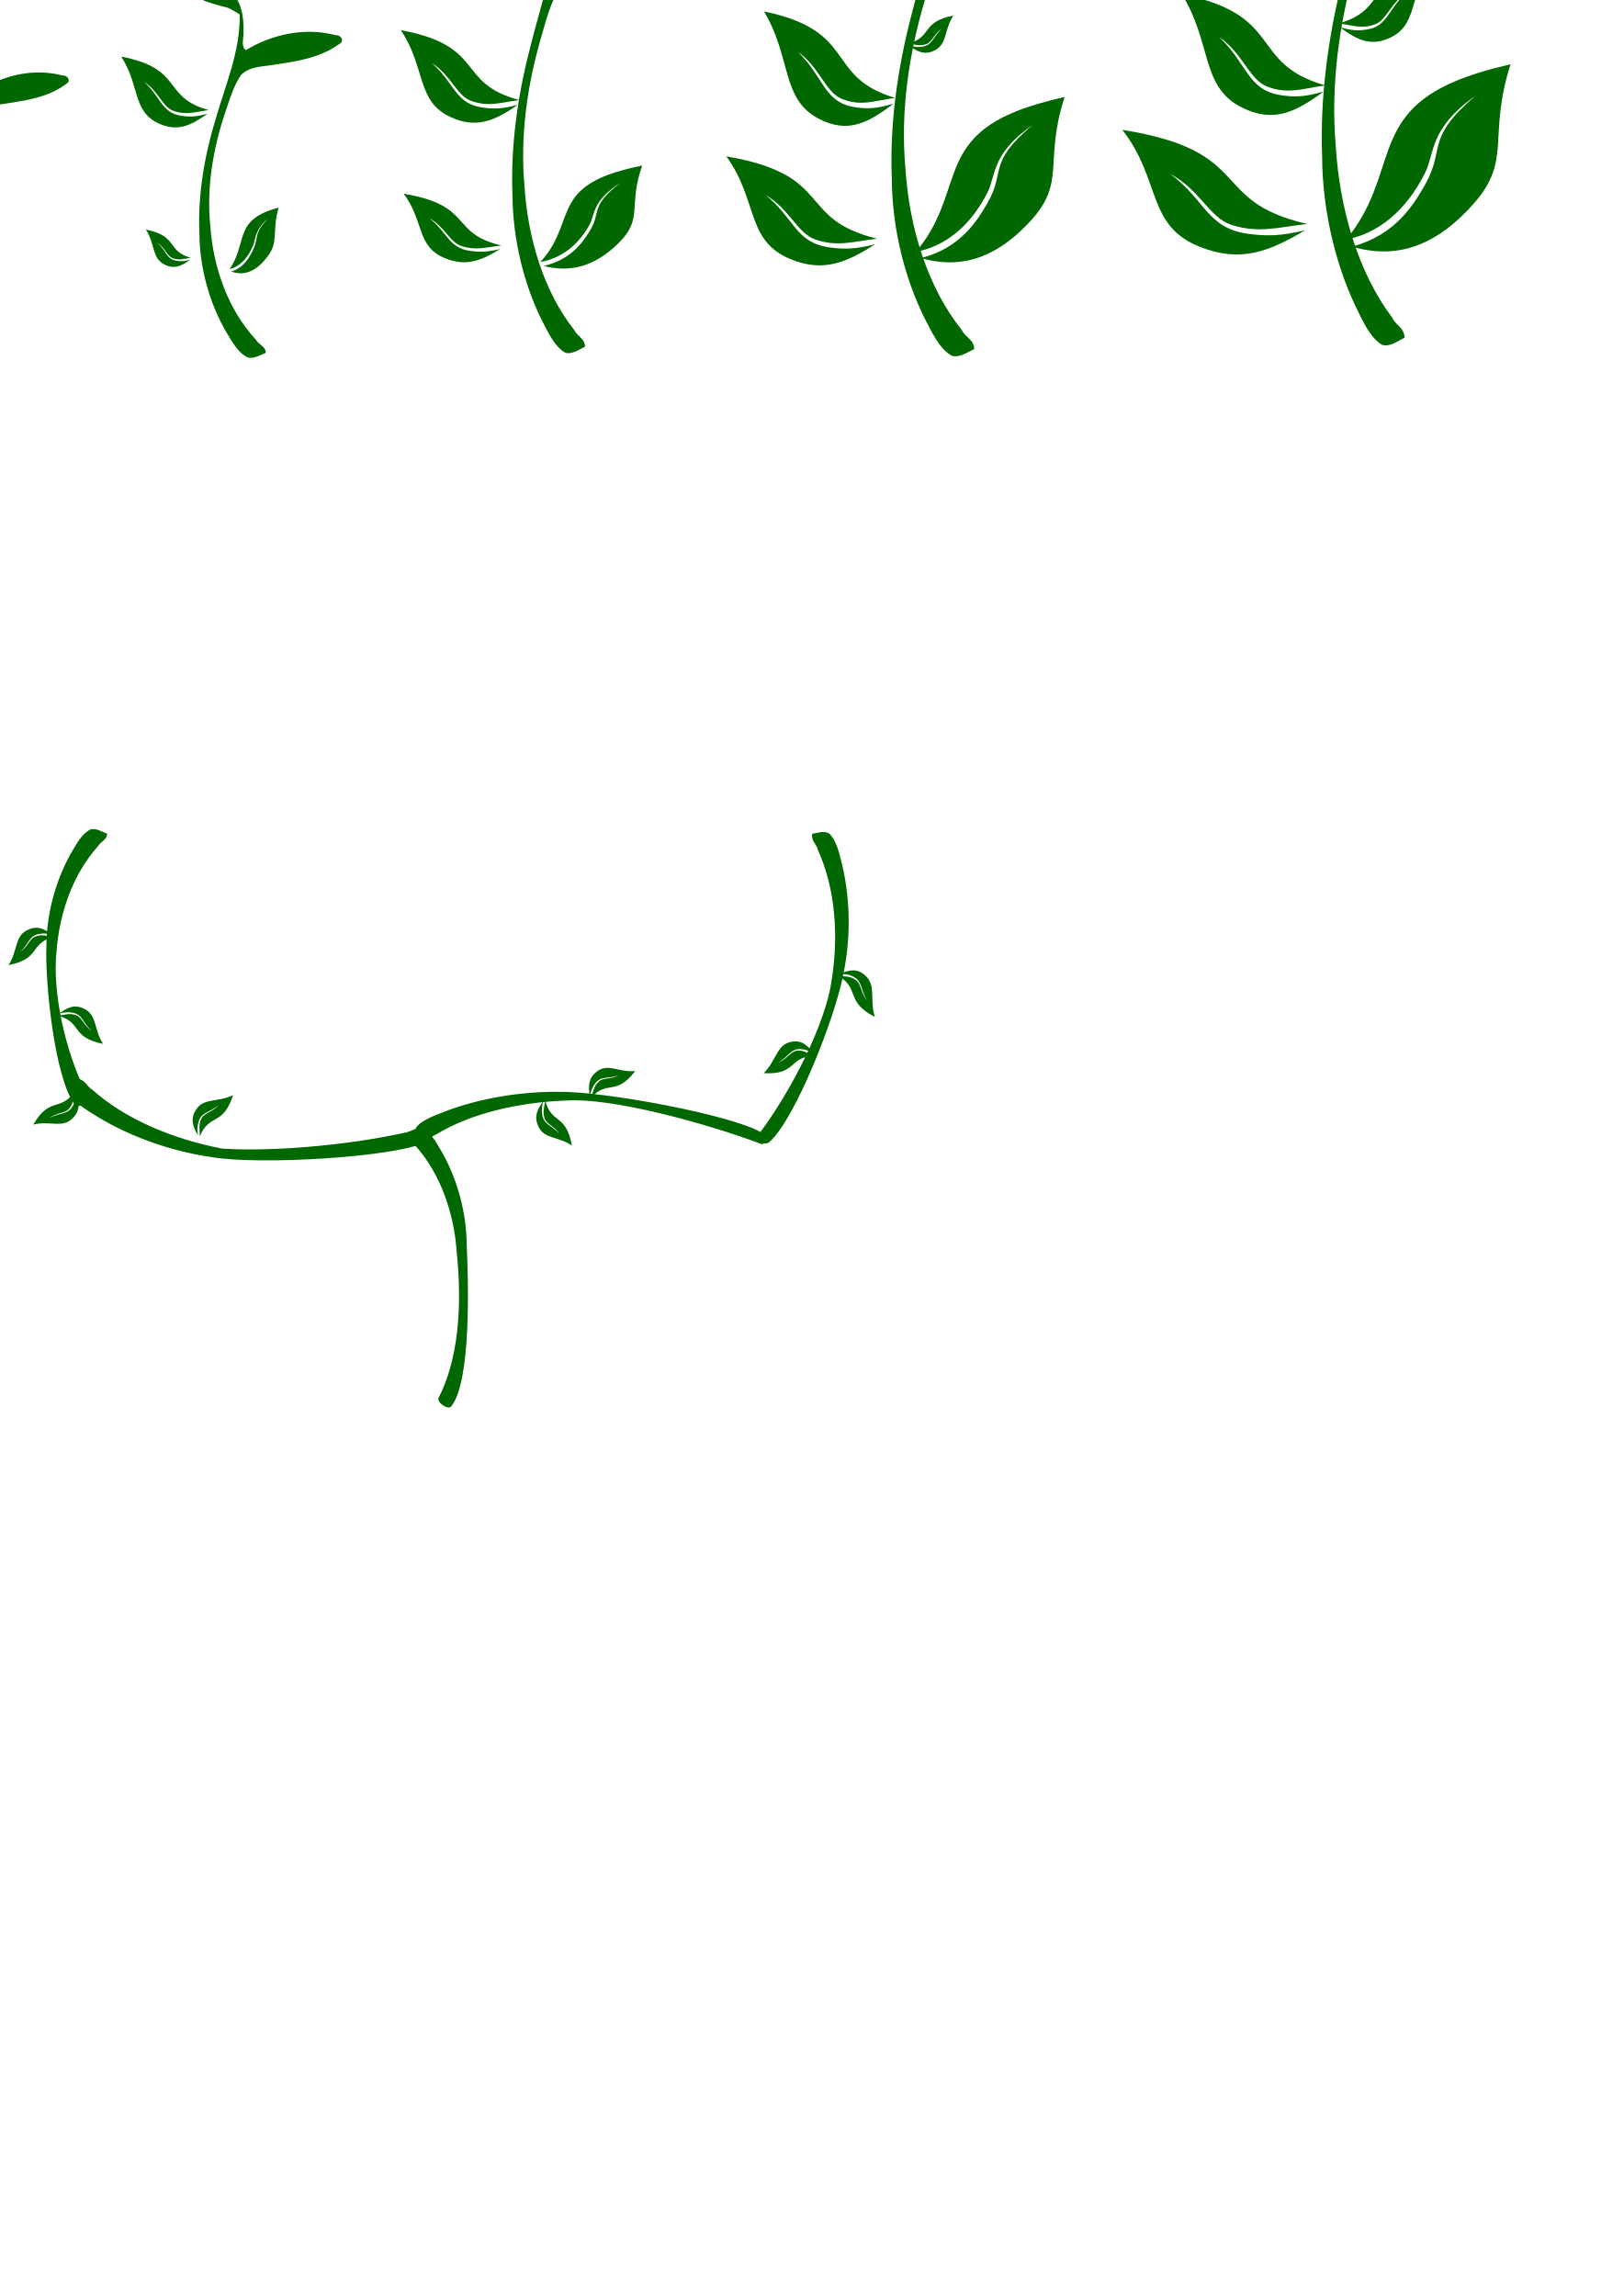
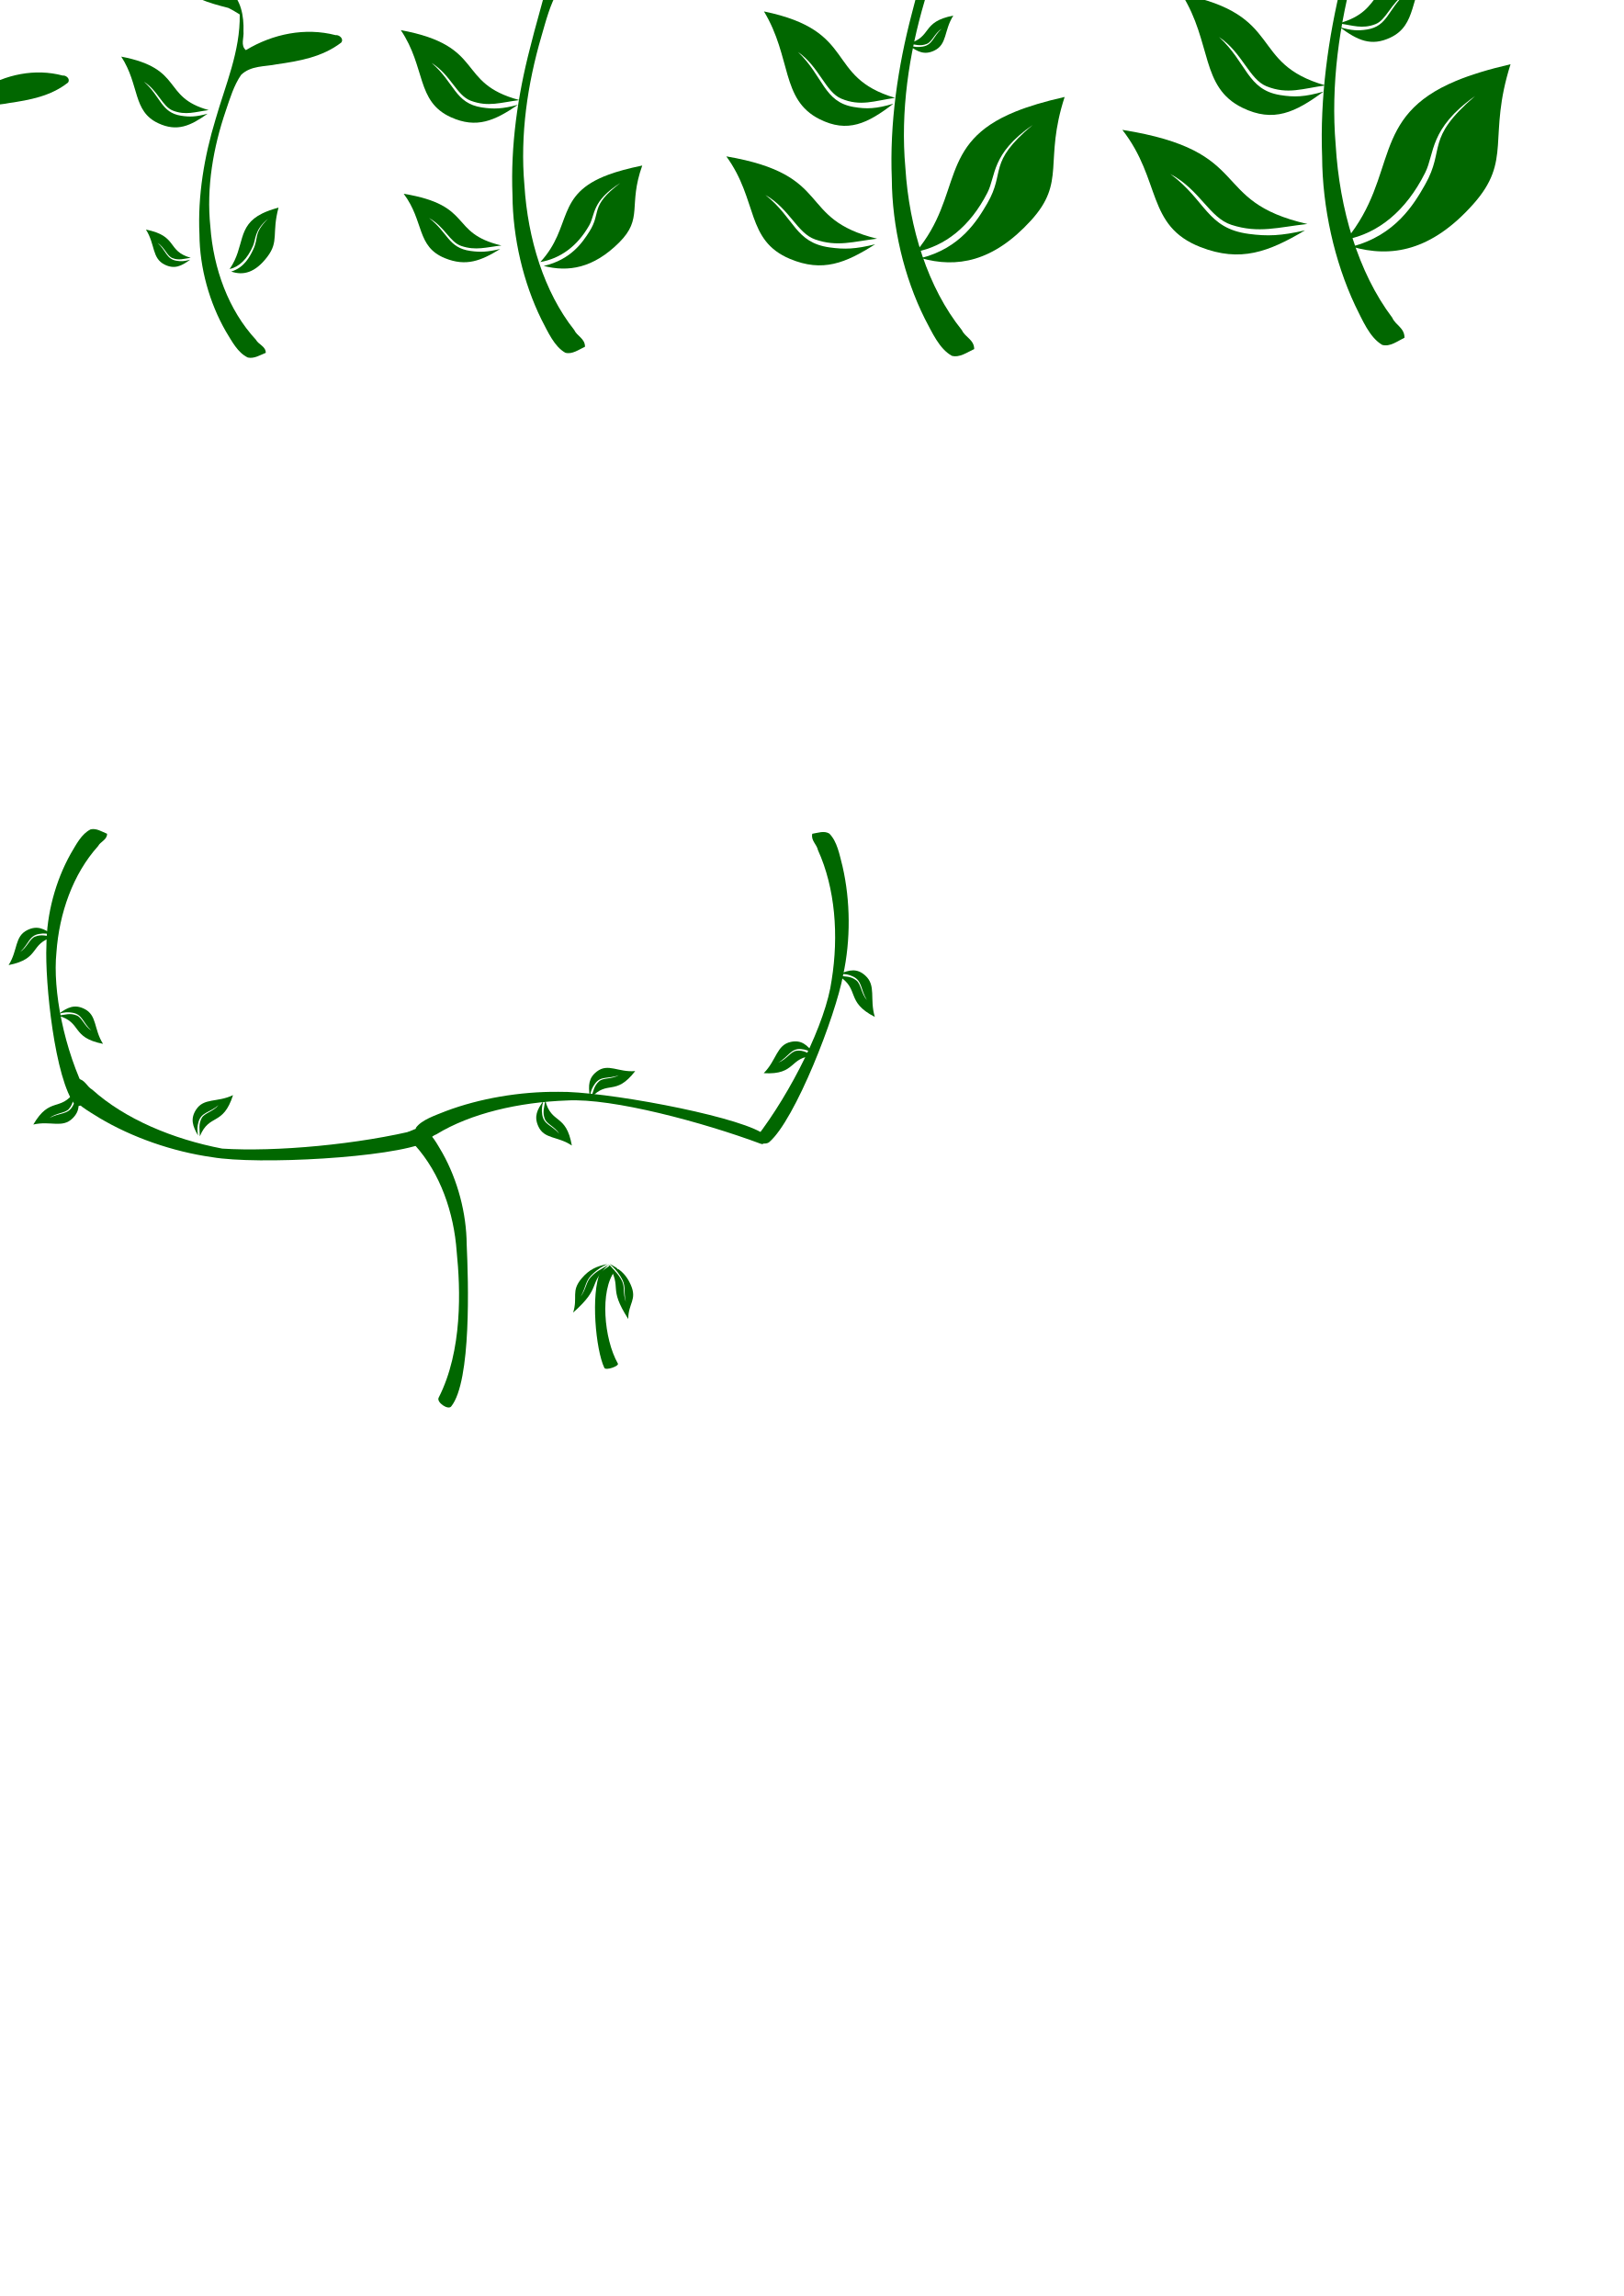
<svg xmlns="http://www.w3.org/2000/svg" width="210mm" height="297mm" viewBox="0 0 744.094 1052.362" id="svg2" version="1.1">
  <defs id="defs4" />
  <g id="layer1">
    <path style="fill:#016700" d="m -224.769,-331.904 c 2.913,21.319 21.6,17.481 25.094,29.86 -3.239,30.904 -15.605,60.49 -32.469,86.394 -12.796,16.088 -22.964,34.672 -26.616,55.083 -7.936,42.283 4.848,85.244 22.089,123.606 l 10.411,-4.96 c -9.218,-18.327 -14.518,-38.647 -19.81,-58.512 -8.642,-32.435 -8.237,-69.039 9.661,-98.374 12.299,-17.81 22.299,-37.213 28.85,-57.878 13.23,-11.863 34.456,4.4 52.481,-20.917 -11.441,-9.887 -25.681,-9.069 -33.555,-4.749 -7.265,3.288 -11.502,6.044 -14.53,9.899 2.387,-9.468 4.261,-19.137 4.519,-28.806 2.087,-10.925 2.09,-14.451 -4.593,-23.011 -3.344,-5.044 -11.623,-9.958 -21.539,-7.639 z" id="path4154" />
    <path style="fill:#016700" d="m -284.537,-270.269 c 12.671,18.981 7.666,36.284 25.248,44.311 12.937,5.906 22.061,1.809 33.798,-6.326 -7.801,2.105 -12.165,2.275 -18.17,1.347 -13.616,-2.106 -13.75,-12.603 -25.367,-22.648 9.686,6.065 12.588,16.513 19.75,19.225 8.834,3.345 15.175,0.86 24.546,-0.328 -32.371,-8.636 -16.538,-27.53 -59.803,-35.582 z" id="path4152" />
    <path style="fill:#016700" d="m -345.054,-178.302 c 22.14,27.707 12.238,48.705 34.329,58.691 17.814,8.052 27.24,1.565 40.736,-5.318 0,0 -21.67,1.551 -32.048,-6.858 -10.286,-8.335 -2.367,-20.075 -29.08,-40.269 24.211,15.713 22.205,30.323 29.092,37.46 9.453,9.796 32.776,5.335 32.776,5.335 -33.703,-3.694 -24.037,-60.864 -75.802,-49.038 z" id="path4150" />
    <path style="fill:#016700" d="m -196.517,-195.86 c -38.287,18.752 -25.139,48.818 -48.425,82.399 13.943,-3.205 26.265,-14.656 34.78,-34.707 4.302,-10.13 1.672,-22.769 22.043,-39.83 -22.308,22.537 -12.939,27.1 -22.107,46.091 -4.728,9.794 -12.942,26.265 -32.313,32.113 17.447,5.985 35.215,2.212 53.55,-22.015 17.408,-23.002 6.197,-34.506 16.468,-72.679 -9.89,2.699 -17.732,5.56 -23.997,8.628 z" id="path2985" />
    <path style="fill:#016700" d="m -129.353,53.387 c -1.323,0.134 -2.701,-0.002 -3.965,0.49 4.841,4.976 11.817,6.749 18.361,8.256 1.345,0.606 2.653,1.29 3.924,2.039 0.214,11.459 -4.933,21.979 -8.297,32.675 -3.849,11.475 -6.122,23.744 -5.495,35.717 0.076,10.384 3.392,21.286 9.076,30.232 2.042,3.016 4.005,6.558 7.485,8.067 2.168,0.44 4.18,-0.76 6.151,-1.464 -0.017,-2.04 -2.476,-2.536 -3.389,-4.081 -9.404,-9.203 -14.538,-22.139 -15.583,-35.131 -1.408,-12.257 0.98,-24.652 5.296,-36.118 1.43,-3.821 2.743,-7.84 5.229,-11.11 3.362,-2.949 8.127,-2.515 12.25,-3.295 7.616,-0.987 15.578,-2.241 22.015,-6.741 1.035,-1.202 -0.762,-2.496 -1.936,-2.32 -10.344,-2.441 -21.445,-0.412 -30.693,4.663 -1.925,-1.409 -0.602,-3.94 -0.826,-5.878 0.18,-4.652 -0.848,-10.111 -5.066,-12.791 -4.324,-2.664 -9.553,-3.308 -14.538,-3.209 z" id="path4154-8" />
    <path style="fill:#016700" d="m -33.812,10.728 c -1.62,0.186 -3.307,-0.003 -4.854,0.681 5.926,6.91 14.467,9.373 22.479,11.466 1.646,0.842 3.248,1.792 4.804,2.832 0.261,15.914 -6.04,30.524 -10.158,45.379 -4.712,15.936 -7.495,32.976 -6.727,49.603 0.093,14.421 4.153,29.562 11.111,41.986 2.5,4.189 4.903,9.108 9.164,11.204 2.654,0.611 5.117,-1.056 7.53,-2.033 -0.021,-2.833 -3.031,-3.522 -4.149,-5.668 -11.513,-12.78 -17.799,-30.747 -19.077,-48.79 -1.724,-17.023 1.2,-34.236 6.484,-50.16 1.75,-5.306 3.359,-10.888 6.401,-15.429 4.116,-4.095 9.95,-3.493 14.997,-4.577 C 13.517,45.85 23.264,44.109 31.145,37.859 32.412,36.19 30.212,34.392 28.775,34.637 16.111,31.247 2.52,34.066 -8.801,41.114 -11.158,39.156 -9.538,35.642 -9.812,32.95 -9.592,26.489 -10.851,18.908 -16.014,15.186 c -5.294,-3.7 -11.695,-4.595 -17.798,-4.457 z" id="path4154-8-0" />
    <path style="fill:#016700" d="m -44.895,57.381 c 4.346,6.893 2.629,13.176 8.659,16.09 4.437,2.145 7.567,0.657 11.592,-2.297 -2.676,0.764 -4.172,0.826 -6.232,0.489 -4.67,-0.765 -4.716,-4.577 -8.7,-8.224 3.322,2.202 4.318,5.996 6.774,6.981 3.03,1.215 5.205,0.312 8.419,-0.119 -11.103,-3.136 -5.672,-9.997 -20.511,-12.921 z" id="path4152-7" />
    <path style="fill:#016700" d="m 85.338,-9.271 c -1.772,0.197 -3.616,-0.003 -5.308,0.723 6.48,7.334 15.82,9.947 24.58,12.168 1.8,0.893 3.552,1.902 5.253,3.005 0.286,16.889 -6.604,32.394 -11.107,48.158 -5.153,16.912 -8.196,34.995 -7.356,52.641 0.102,15.304 4.541,31.372 12.15,44.557 2.733,4.446 5.361,9.666 10.02,11.89 2.902,0.649 5.595,-1.12 8.234,-2.158 -0.023,-3.006 -3.315,-3.738 -4.537,-6.015 -12.59,-13.563 -19.462,-32.629 -20.861,-51.778 -1.885,-18.065 1.312,-36.333 7.09,-53.232 1.914,-5.631 3.673,-11.555 6.999,-16.374 4.501,-4.346 10.88,-3.707 16.399,-4.857 10.196,-1.455 20.854,-3.302 29.472,-9.936 1.385,-1.771 -1.02,-3.679 -2.592,-3.419 -13.847,-3.597 -28.709,-0.607 -41.088,6.873 -2.578,-2.077 -0.805,-5.806 -1.105,-8.663 C 111.822,7.455 110.446,-0.59 104.8,-4.541 99.012,-8.467 92.011,-9.417 85.338,-9.271 Z" id="path4154-8-0-4" />
    <path style="fill:#016700" d="m 55.568,25.954 c 8.492,13.071 5.137,24.987 16.921,30.514 8.67,4.067 14.785,1.245 22.651,-4.356 -5.228,1.449 -8.153,1.567 -12.178,0.927 -9.126,-1.45 -9.215,-8.679 -17.001,-15.596 6.492,4.177 8.437,11.372 13.236,13.239 5.92,2.304 10.17,0.592 16.451,-0.226 C 73.953,44.509 84.564,31.498 55.569,25.953 Z" id="path4152-7-4" />
    <path style="fill:#016700" d="m 66.887,105.239 c 4.346,6.893 2.629,13.176 8.659,16.09 4.437,2.145 7.567,0.657 11.592,-2.297 -2.676,0.764 -4.172,0.826 -6.232,0.489 -4.67,-0.765 -4.716,-4.577 -8.7,-8.224 3.322,2.202 4.318,5.996 6.774,6.981 3.03,1.215 5.205,0.312 8.419,-0.119 -11.103,-3.136 -5.672,-9.997 -20.511,-12.921 z" id="path4152-7-9" />
    <path style="fill:#016700" d="m 120.21,97.825 c -11.854,5.806 -7.783,15.114 -14.992,25.511 4.317,-0.992 8.132,-4.538 10.768,-10.745 1.332,-3.136 0.518,-7.049 6.825,-12.332 -6.907,6.977 -4.006,8.39 -6.844,14.27 -1.464,3.032 -4.007,8.132 -10.004,9.942 5.402,1.853 10.902,0.685 16.579,-6.816 5.39,-7.121 1.919,-10.683 5.098,-22.501 -3.062,0.835 -5.49,1.721 -7.429,2.671 z" id="path2985-2" />
    <path style="fill:#016700" d="m 228.229,-59.981 c -1.936,0.252 -3.953,-0.004 -5.802,0.925 7.083,9.389 17.292,12.735 26.868,15.578 1.968,1.144 3.882,2.435 5.742,3.848 0.313,21.623 -7.219,41.473 -12.141,61.656 -5.632,21.653 -8.959,44.804 -8.04,67.395 0.111,19.594 4.964,40.165 13.281,57.045 2.988,5.692 5.86,12.375 10.953,15.222 3.172,0.831 6.116,-1.434 9,-2.763 -0.025,-3.849 -3.623,-4.786 -4.959,-7.701 -13.761,-17.365 -21.274,-41.775 -22.802,-66.29 -2.06,-23.129 1.434,-46.516 7.75,-68.152 2.092,-7.21 4.014,-14.794 7.651,-20.963 4.92,-5.564 11.892,-4.746 17.925,-6.218 11.144,-1.863 22.795,-4.228 32.215,-12.72 1.514,-2.267 -1.115,-4.711 -2.833,-4.377 -15.136,-4.606 -31.381,-0.777 -44.912,8.799 -2.817,-2.66 -0.88,-7.434 -1.208,-11.092 0.263,-8.778 -1.242,-19.078 -7.413,-24.137 -6.327,-5.027 -13.979,-6.243 -21.273,-6.056 z" id="path4154-8-0-4-1" />
    <path style="fill:#016700" d="m 183.679,13.811 c 11.519,17.101 6.969,32.69 22.952,39.921 11.761,5.321 20.055,1.629 30.725,-5.699 -7.092,1.896 -11.059,2.05 -16.518,1.213 -12.378,-1.897 -12.5,-11.355 -23.061,-20.404 8.806,5.464 11.444,14.877 17.954,17.32 8.03,3.014 13.795,0.775 22.314,-0.295 -29.427,-7.781 -15.034,-24.803 -54.365,-32.057 z" id="path4152-7-4-5" />
    <path style="fill:#016700" d="m 184.998,88.81 c 9.492,12.649 5.742,24.18 18.912,29.529 9.691,3.936 16.526,1.205 25.317,-4.215 -5.844,1.403 -9.113,1.516 -13.611,0.897 -10.2,-1.403 -10.3,-8.399 -19.002,-15.092 7.256,4.042 9.43,11.004 14.794,12.811 6.617,2.229 11.367,0.573 18.387,-0.218 C 205.548,106.766 217.408,94.175 185,88.81 Z" id="path4152-7-9-3" />
    <path style="fill:#016700" d="m 278.846,80.062 c -24.693,9.113 -16.213,23.724 -31.231,40.044 8.992,-1.557 16.939,-7.123 22.431,-16.867 2.775,-4.923 1.078,-11.065 14.217,-19.357 -14.387,10.952 -8.345,13.17 -14.258,22.399 -3.049,4.76 -8.347,12.764 -20.84,15.606 11.252,2.909 22.711,1.075 34.537,-10.699 11.227,-11.178 3.997,-16.769 10.621,-35.32 -6.378,1.311 -11.436,2.702 -15.477,4.193 z" id="path2985-2-1" />
    <path style="fill:#016700" d="m 401.162,-85.693 c -2.2,0.283 -4.491,-0.004 -6.592,1.038 8.048,10.538 19.648,14.293 30.528,17.484 2.236,1.284 4.411,2.733 6.524,4.318 0.355,24.268 -8.202,46.547 -13.795,69.198 -6.399,24.302 -10.179,50.285 -9.136,75.64 0.127,21.991 5.64,45.079 15.09,64.024 3.395,6.388 6.658,13.889 12.445,17.085 3.604,0.932 6.949,-1.61 10.226,-3.101 -0.029,-4.32 -4.117,-5.371 -5.634,-8.643 -15.636,-19.489 -24.172,-46.886 -25.908,-74.4 -2.341,-25.958 1.629,-52.207 8.805,-76.49 2.377,-8.092 4.561,-16.604 8.693,-23.528 5.59,-6.245 13.512,-5.327 20.367,-6.979 12.663,-2.091 25.901,-4.745 36.603,-14.276 1.72,-2.545 -1.267,-5.287 -3.219,-4.912 -17.198,-5.169 -35.655,-0.872 -51.03,9.876 -3.201,-2.985 -1,-8.343 -1.373,-12.448 0.299,-9.852 -1.411,-21.413 -8.423,-27.089 -7.189,-5.642 -15.883,-7.006 -24.171,-6.797 z" id="path4154-8-0-4-1-9" />
    <path style="fill:#016700" d="m 350.108,5.24 c 12.73,21.131 7.701,40.392 25.364,49.328 12.997,6.575 22.163,2.013 33.954,-7.042 -7.837,2.343 -12.221,2.533 -18.254,1.499 -13.679,-2.344 -13.814,-14.03 -25.484,-25.212 9.731,6.752 12.646,18.383 19.841,21.401 8.875,3.724 15.245,0.958 24.659,-0.365 -32.521,-9.614 -16.614,-30.648 -60.079,-39.61 z" id="path4152-7-4-5-9" />
    <path style="fill:#016700" d="m 332.856,71.667 c 14.637,20.133 8.855,38.485 29.165,46.999 14.944,6.264 25.484,1.918 39.042,-6.709 -9.012,2.232 -14.053,2.413 -20.989,1.428 -15.729,-2.234 -15.884,-13.368 -29.303,-24.021 11.189,6.433 14.542,17.515 22.814,20.391 10.204,3.548 17.53,0.913 28.355,-0.348 -37.394,-9.16 -19.104,-29.2 -69.081,-37.74 z" id="path4152-7-9-3-6" />
    <path style="fill:#016700" d="m 465.317,51.169 c -36.021,14.625 -23.651,38.075 -45.559,64.265 13.118,-2.499 24.71,-11.431 32.722,-27.069 4.048,-7.901 1.573,-17.758 20.739,-31.065 -20.988,17.577 -12.174,21.136 -20.799,35.948 -4.448,7.638 -12.176,20.485 -30.401,25.046 16.415,4.668 33.131,1.725 50.381,-17.17 16.378,-17.94 5.83,-26.912 15.493,-56.684 -9.305,2.105 -16.682,4.336 -22.577,6.729 z" id="path2985-2-1-3" />
    <path style="fill:#016700" d="m 436.879,7.15 c -4.381,6.871 -2.696,13.162 -8.741,16.046 -4.448,2.122 -7.57,0.619 -11.58,-2.355 2.672,0.778 4.168,0.847 6.229,0.52 4.674,-0.741 4.739,-4.553 8.742,-8.18 -3.333,2.186 -4.348,5.974 -6.809,6.947 -3.036,1.2 -5.206,0.286 -8.418,-0.161 11.118,-3.08 5.723,-9.968 20.576,-12.817 z" id="path4152-7-9-7" />
    <path style="fill:#016700" d="m 598.36,-106.406 c -2.2,0.301 -4.491,-0.005 -6.592,1.104 8.048,11.203 19.648,15.195 30.528,18.587 2.236,1.365 4.411,2.905 6.524,4.591 0.355,25.8 -8.202,49.484 -13.795,73.565 -6.399,25.835 -10.179,53.458 -9.136,80.414 0.127,23.379 5.64,47.924 15.09,68.064 3.395,6.791 6.658,14.766 12.445,18.163 3.604,0.991 6.949,-1.711 10.226,-3.296 -0.029,-4.592 -4.117,-5.71 -5.634,-9.189 -15.636,-20.719 -24.172,-49.844 -25.908,-79.095 -2.341,-27.597 1.629,-55.501 8.805,-81.317 2.377,-8.603 4.561,-17.652 8.693,-25.012 5.59,-6.639 13.512,-5.663 20.367,-7.42 12.663,-2.223 25.901,-5.044 36.603,-15.177 1.72,-2.705 -1.267,-5.62 -3.219,-5.222 -17.198,-5.495 -35.655,-0.927 -51.03,10.499 -3.201,-3.173 -1,-8.87 -1.373,-13.234 0.299,-10.474 -1.411,-22.764 -8.423,-28.799 -7.189,-5.998 -15.883,-7.448 -24.171,-7.226 z" id="path4154-8-0-4-1-9-8" />
    <path style="fill:#016700" d="m 541.591,-2.618 c 13.941,22.282 8.434,42.593 27.777,52.015 14.233,6.933 24.271,2.123 37.183,-7.425 -8.583,2.471 -13.384,2.671 -19.99,1.581 -14.98,-2.472 -15.128,-14.795 -27.908,-26.585 10.657,7.12 13.849,19.384 21.728,22.568 9.719,3.927 16.695,1.01 27.005,-0.385 C 571.772,29.013 589.191,6.833 541.593,-2.618 Z" id="path4152-7-4-5-9-0" />
    <path style="fill:#016700" d="m 514.339,59.525 c 17.967,23.011 10.869,43.987 35.799,53.718 18.344,7.16 31.281,2.192 47.923,-7.668 -11.061,2.552 -17.249,2.758 -25.764,1.632 -19.307,-2.553 -19.497,-15.279 -35.969,-27.455 13.735,7.353 17.849,20.019 28.004,23.306 12.526,4.056 21.517,1.043 34.804,-0.397 C 553.237,92.19 575.687,69.285 514.341,59.524 Z" id="path4152-7-9-3-6-6" />
    <path style="fill:#016700" d="m 667.291,37.057 c -39.798,16.554 -26.13,43.097 -50.335,72.743 14.493,-2.829 27.301,-12.939 36.152,-30.64 4.472,-8.943 1.738,-20.1 22.913,-35.163 -23.188,19.896 -13.45,23.925 -22.979,40.69 -4.915,8.646 -13.452,23.187 -33.588,28.35 18.135,5.284 36.604,1.953 55.663,-19.435 18.095,-20.307 6.442,-30.462 17.118,-64.161 -10.28,2.382 -18.431,4.908 -24.944,7.617 z" id="path2985-2-1-3-3" />
    <path style="fill:#016700" d="m 654.776,-14.993 c -8.788,13.782 -5.407,26.403 -17.533,32.189 -8.923,4.257 -15.185,1.241 -23.23,-4.725 5.359,1.56 8.361,1.699 12.496,1.044 9.376,-1.487 9.507,-9.133 17.536,-16.409 -6.687,4.384 -8.722,11.985 -13.659,13.935 -6.09,2.406 -10.444,0.574 -16.887,-0.324 22.303,-6.178 11.479,-19.996 41.275,-25.711 z" id="path4152-7-9-7-6" />
    <path style="fill:#016700" d="m -184.889,96.017 c -0.895,0.085 -0.816,1.009 -1.67,1.322 3.273,3.162 1.929,2.774 6.353,3.731 0.909,0.385 1.794,0.82 2.653,1.296 0.144,7.282 -1.315,14.978 -3.589,21.775 -2.602,7.292 -3.634,15.089 -3.21,22.698 0.051,6.599 -0.232,12.517 3.611,18.202 1.38,1.917 2.708,4.168 5.06,5.127 1.466,0.28 2.826,-0.483 4.158,-0.93 -0.012,-1.296 -1.674,-1.612 -2.291,-2.594 -6.358,-5.848 -7.304,-14.069 -8.01,-22.326 -0.952,-7.79 0.663,-15.161 3.581,-22.448 0.967,-2.428 0.845,-3.972 2.525,-6.05 2.273,-1.874 3.979,-3.114 6.767,-3.61 5.149,-0.627 1.946,-0.414 6.298,-3.274 l -1.309,-1.474 c -6.993,-1.551 -5.912,-1.272 -12.164,1.953 -1.302,-0.896 -0.407,-2.504 -0.558,-3.736 0.121,-2.956 -0.574,-6.425 -3.425,-8.129 -2.923,-1.693 -1.408,-1.597 -4.778,-1.535 z" id="path4154-8-3" />
    <path style="fill:#016700" d="M 34.43,506.496 C 25.111,494.857 20.506,449.949 21.275,433.321 c 0.093,-14.421 4.153,-29.562 11.111,-41.986 2.5,-4.189 4.903,-9.108 9.164,-11.204 2.654,-0.611 5.117,1.056 7.53,2.033 -0.021,2.833 -3.031,3.522 -4.149,5.668 -11.513,12.78 -17.799,30.747 -19.077,48.79 -1.724,17.023 3.286,44.25 14.341,65.875 1.064,2.082 -4.302,5.823 -5.764,3.998 z" id="path4154-8-0-5" />
    <path style="fill:#016700" d="m 47.209,478.446 c -4.346,-6.893 -2.629,-13.176 -8.659,-16.09 -4.437,-2.145 -7.567,-0.657 -11.592,2.297 2.676,-0.764 4.172,-0.826 6.232,-0.489 4.67,0.765 4.716,4.577 8.7,8.224 -3.322,-2.202 -4.318,-5.996 -6.774,-6.981 -3.03,-1.215 -5.205,-0.312 -8.419,0.119 11.103,3.136 5.672,9.997 20.511,12.921 z" id="path4152-7-46" />
    <path style="fill:#016700" d="m 3.949,442.343 c 4.346,-6.893 2.629,-13.176 8.659,-16.09 4.437,-2.145 7.567,-0.657 11.592,2.297 -2.676,-0.764 -4.172,-0.826 -6.232,-0.489 -4.67,0.765 -4.716,4.577 -8.7,8.224 3.322,-2.202 4.318,-5.996 6.774,-6.981 3.03,-1.215 5.205,-0.312 8.419,0.119 -11.103,3.136 -5.672,9.997 -20.511,12.921 z" id="path4152-7-46-5" />
    <path style="fill:#016700" d="m 195.239,523.524 c -15.593,7.162 -77.128,10.455 -98.006,6.867 -18.164,-2.549 -36.841,-9.114 -51.806,-18.06 -5.031,-3.167 -10.991,-6.364 -13.208,-10.902 -0.507,-2.709 1.839,-4.842 3.311,-7.043 3.568,0.504 4.138,3.575 6.731,5.038 14.962,13.477 36.978,22.707 59.589,27.037 24.311,1.562 62.588,-1.831 90.939,-8.994 2.73,-0.69 4.897,4.935 2.451,6.058 z" id="path4154-8-0-5-9" />
    <path style="fill:#016700" d="m 15.264,515.428 c 7.939,-1.837 13.307,1.851 18.043,-2.886 3.485,-3.485 3.109,-6.93 1.643,-11.703 -0.158,2.778 -0.592,4.212 -1.588,6.046 -2.258,4.159 -5.873,2.948 -10.628,5.512 3.173,-2.413 7.083,-2.105 8.82,-4.101 2.144,-2.462 2.007,-4.812 2.657,-7.99 -6.613,9.454 -11.306,2.069 -18.948,15.12 z" id="path4152-7-46-3" />
    <path style="fill:#016700" d="m 106.794,501.95 c -7.351,3.515 -13.392,1.08 -16.988,6.731 -2.646,4.158 -1.532,7.439 0.934,11.78 -0.448,-2.746 -0.336,-4.24 0.239,-6.247 1.302,-4.55 5.094,-4.152 9.179,-7.686 -2.574,3.044 -6.457,3.591 -7.721,5.917 -1.559,2.868 -0.915,5.133 -0.86,8.376 4.405,-10.663 10.588,-4.472 15.217,-18.87 z" id="path4152-7-46-5-2" />
    <path style="fill:#016700" d="m 348.76,518.98 c -14.128,-8.159 -72.566,-18.93 -92.9,-18.548 -17.629,-0.159 -36.181,3.062 -51.442,8.804 -5.148,2.067 -11.186,4.04 -13.794,7.648 -0.776,2.259 1.236,4.391 2.405,6.47 3.463,0.029 4.338,-2.533 6.973,-3.453 15.746,-9.631 37.775,-14.706 59.845,-15.501 20.827,-1.192 62.498,10.045 88.814,19.852 2.534,0.944 2.314,-3.993 0.099,-5.272 z" id="path4154-8-0-5-9-2" />
    <path style="fill:#016700" d="m 291.101,490.925 c -7.826,0.656 -12.423,-3.778 -17.605,0.214 -3.813,2.937 -3.94,6.4 -3.216,11.336 0.543,-2.725 1.158,-4.08 2.366,-5.749 2.739,-3.784 6.014,-2.057 10.907,-3.897 -3.364,1.923 -7.048,1.046 -8.985,2.766 -2.39,2.121 -2.591,4.467 -3.659,7.515 7.636,-8.384 11.068,-0.392 20.192,-12.185 z" id="path4152-7-46-3-3" />
    <path style="fill:#016700" d="m 262.061,525.055 c -6.586,-4.435 -12.661,-2.801 -15.393,-8.868 -2.011,-4.465 -0.538,-7.575 2.358,-11.561 -0.77,2.665 -0.848,4.161 -0.549,6.225 0.678,4.68 4.35,4.775 7.814,8.807 -2.08,-3.351 -5.723,-4.395 -6.641,-6.864 -1.132,-3.045 -0.236,-5.208 0.22,-8.417 2.882,11.143 9.56,5.802 12.191,20.678 z" id="path4152-7-46-5-2-1" />
    <path style="fill:#016700" d="m 352.503,523.492 c 11.932,-10.246 30.468,-57.938 33.878,-76.608 3.513,-16.028 3.365,-33.99 -0.269,-49.767 -1.374,-5.364 -2.472,-11.51 -6.074,-15.055 -2.417,-1.438 -5.218,-0.294 -7.799,0.1 -0.687,3.149 2.055,4.776 2.601,7.477 7.955,17.477 9.552,39.212 6.282,59.598 -2.584,19.382 -18.524,51.431 -34.631,72.261 -1.551,2.005 4.14,3.601 6.011,1.994 z" id="path4154-8-0-5-5" />
    <path style="fill:#016700" d="m 349.995,491.882 c 5.93,-5.968 5.838,-12.924 12.405,-14.329 4.832,-1.034 7.491,1.34 10.65,5.469 -2.4,-1.504 -3.834,-1.968 -5.912,-2.169 -4.713,-0.455 -5.71,3.474 -10.479,6.183 3.767,-1.391 5.679,-5.049 8.303,-5.412 3.237,-0.448 5.118,1.066 8.122,2.37 -11.534,0.28 -7.99,8.825 -23.089,7.888 z" id="path4152-7-46-9" />
    <path style="fill:#016700" d="m 400.903,466.091 c -2.486,-8.288 0.746,-14.327 -4.365,-18.95 -3.761,-3.402 -7.163,-2.698 -11.798,-0.718 2.782,-0.076 4.246,0.259 6.157,1.157 4.331,2.037 3.423,5.991 6.37,10.826 -2.667,-3.164 -2.682,-7.353 -4.815,-9.027 -2.63,-2.065 -4.962,-1.712 -8.182,-2.123 9.967,6.206 2.995,11.852 16.632,18.835 z" id="path4152-7-46-5-8" />
    <path style="fill:#016700" d="m 206.777,644.635 c 9.32,-11.639 7.863,-57.557 7.095,-74.185 -0.093,-14.421 -4.153,-29.562 -11.111,-41.986 -2.5,-4.189 -4.903,-9.108 -9.164,-11.204 -2.654,-0.611 -5.117,1.056 -7.53,2.033 0.021,2.833 3.031,3.522 4.149,5.668 11.513,12.78 17.799,30.747 19.077,48.79 1.724,17.023 2.775,45.26 -8.28,66.885 -1.064,2.082 4.303,5.823 5.764,3.998 z" id="path4154-8-0-5-53" />
+     <g id="g4289">
+       <path id="path4154-8-0-5-55" d="m 279.507,580.047 c -1.472,1.013 -2.917,1.968 -4.443,3.07 -4.397,9.922 -2.095,35.513 1.884,43.836 0.707,1.381 6.893,-0.845 6.199,-1.975 -6.396,-11.294 -8.313,-33.452 -1.379,-42.416 -0.106,-0.088 -0.212,-0.19 -0.316,-0.32 l -0.002,0 c -0.46,-0.551 -1.168,-1.25 -1.921,-2.182 -0.007,-0.005 -0.015,-0.009 -0.022,-0.014 z" style="fill:#016700" />
+       <path id="path4152-7-46-58" d="m 286.645,584.795 c -0.933,-1.187 -1.971,-2.149 -3.131,-3.006 -0.287,0.047 -0.635,-0.174 -0.924,-0.644 -0.991,-0.653 -2.064,-1.256 -3.238,-1.866 2.341,2.088 3.481,3.433 4.849,5.489 3.104,4.66 1.353,6.547 2.599,11.972 -1.431,-4.117 -0.393,-6.866 -1.752,-9.599 -1.677,-3.371 -3.713,-4.934 -6.297,-7.678 6.762,11.717 -0.476,10.046 9.155,25.093 0.006,-7.326 4.221,-8.787 1.116,-15.736 -0.714,-1.598 -1.5,-2.909 -2.376,-4.023 z" style="fill:#016700" />
+       <path id="path4152-7-46-5-1" d="m 272.037,581.418 c -1.899,0.982 -3.672,2.383 -5.508,4.556 -4.991,5.906 -1.605,8.508 -3.879,15.651 13.454,-11.976 6.342,-12.369 16.146,-21.901 -3.208,1.953 -5.548,2.907 -8.125,5.724 -2.089,2.284 -1.997,5.254 -4.582,8.867 2.822,-4.939 1.812,-7.266 6.09,-10.941 1.886,-1.621 3.342,-2.615 6.125,-3.996 -2.342,0.496 -4.368,1.059 -6.268,2.041 z" style="fill:#016700" />
+     </g>
  </g>
</svg>
